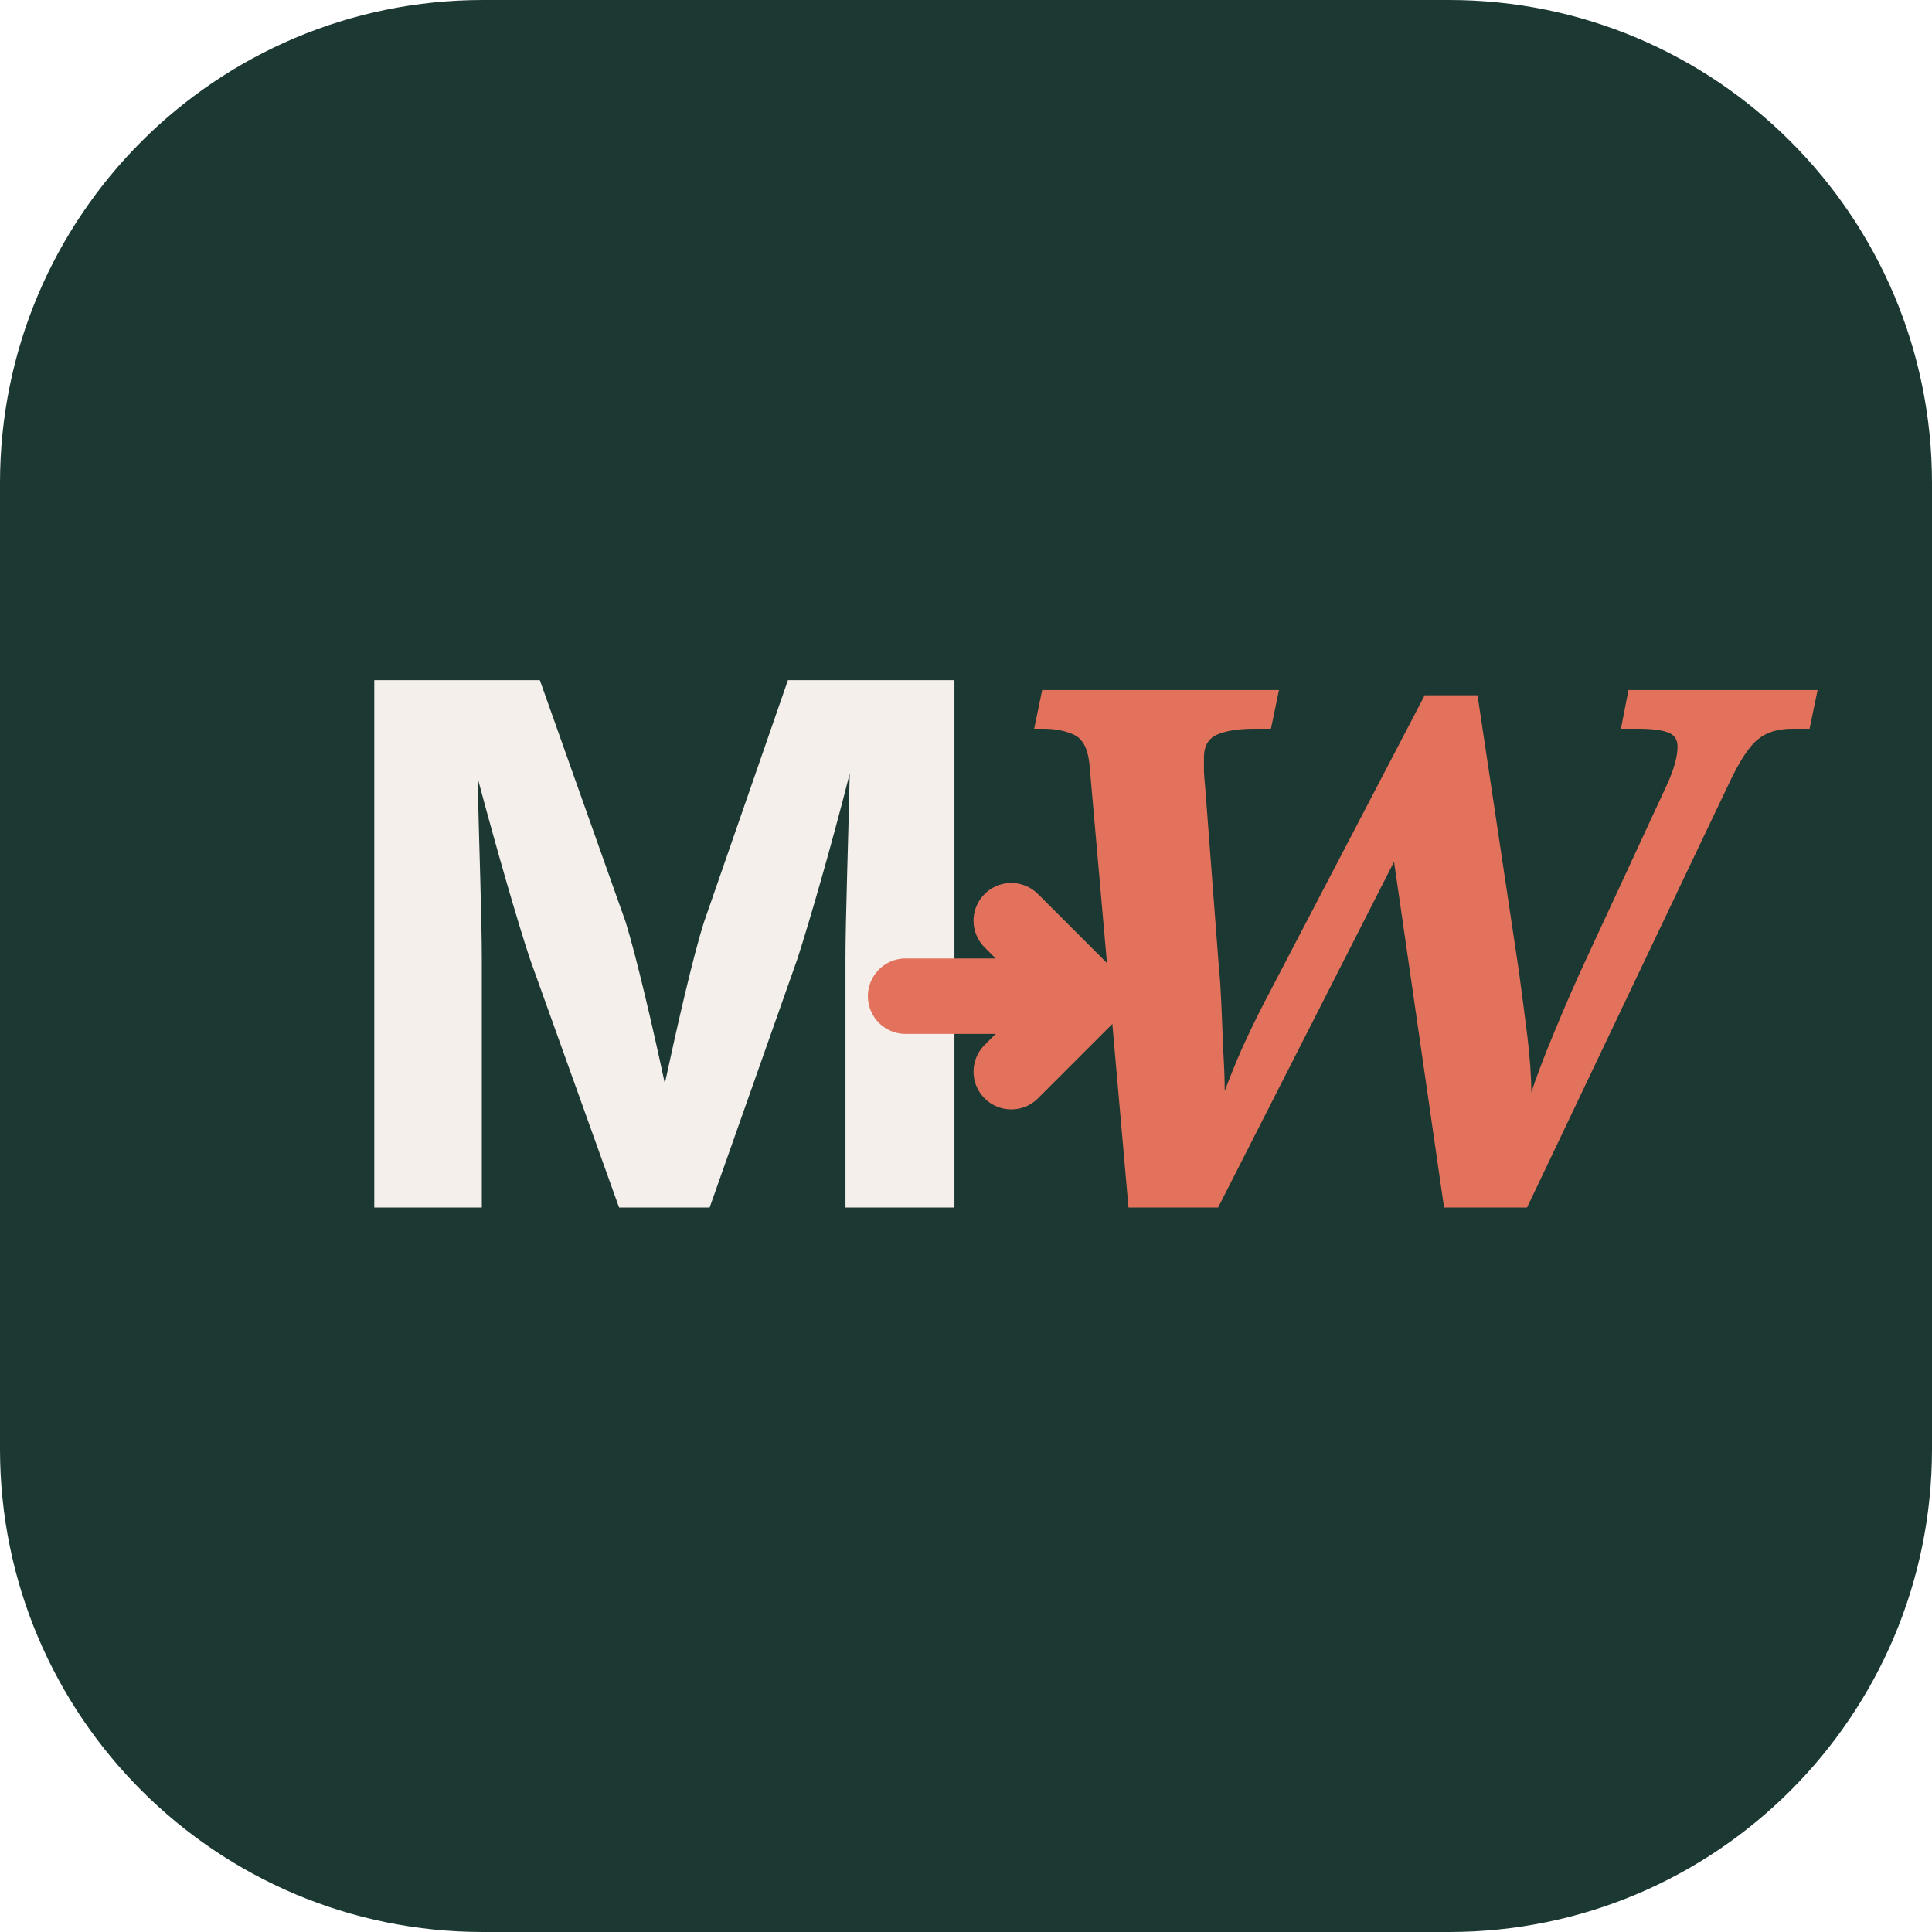
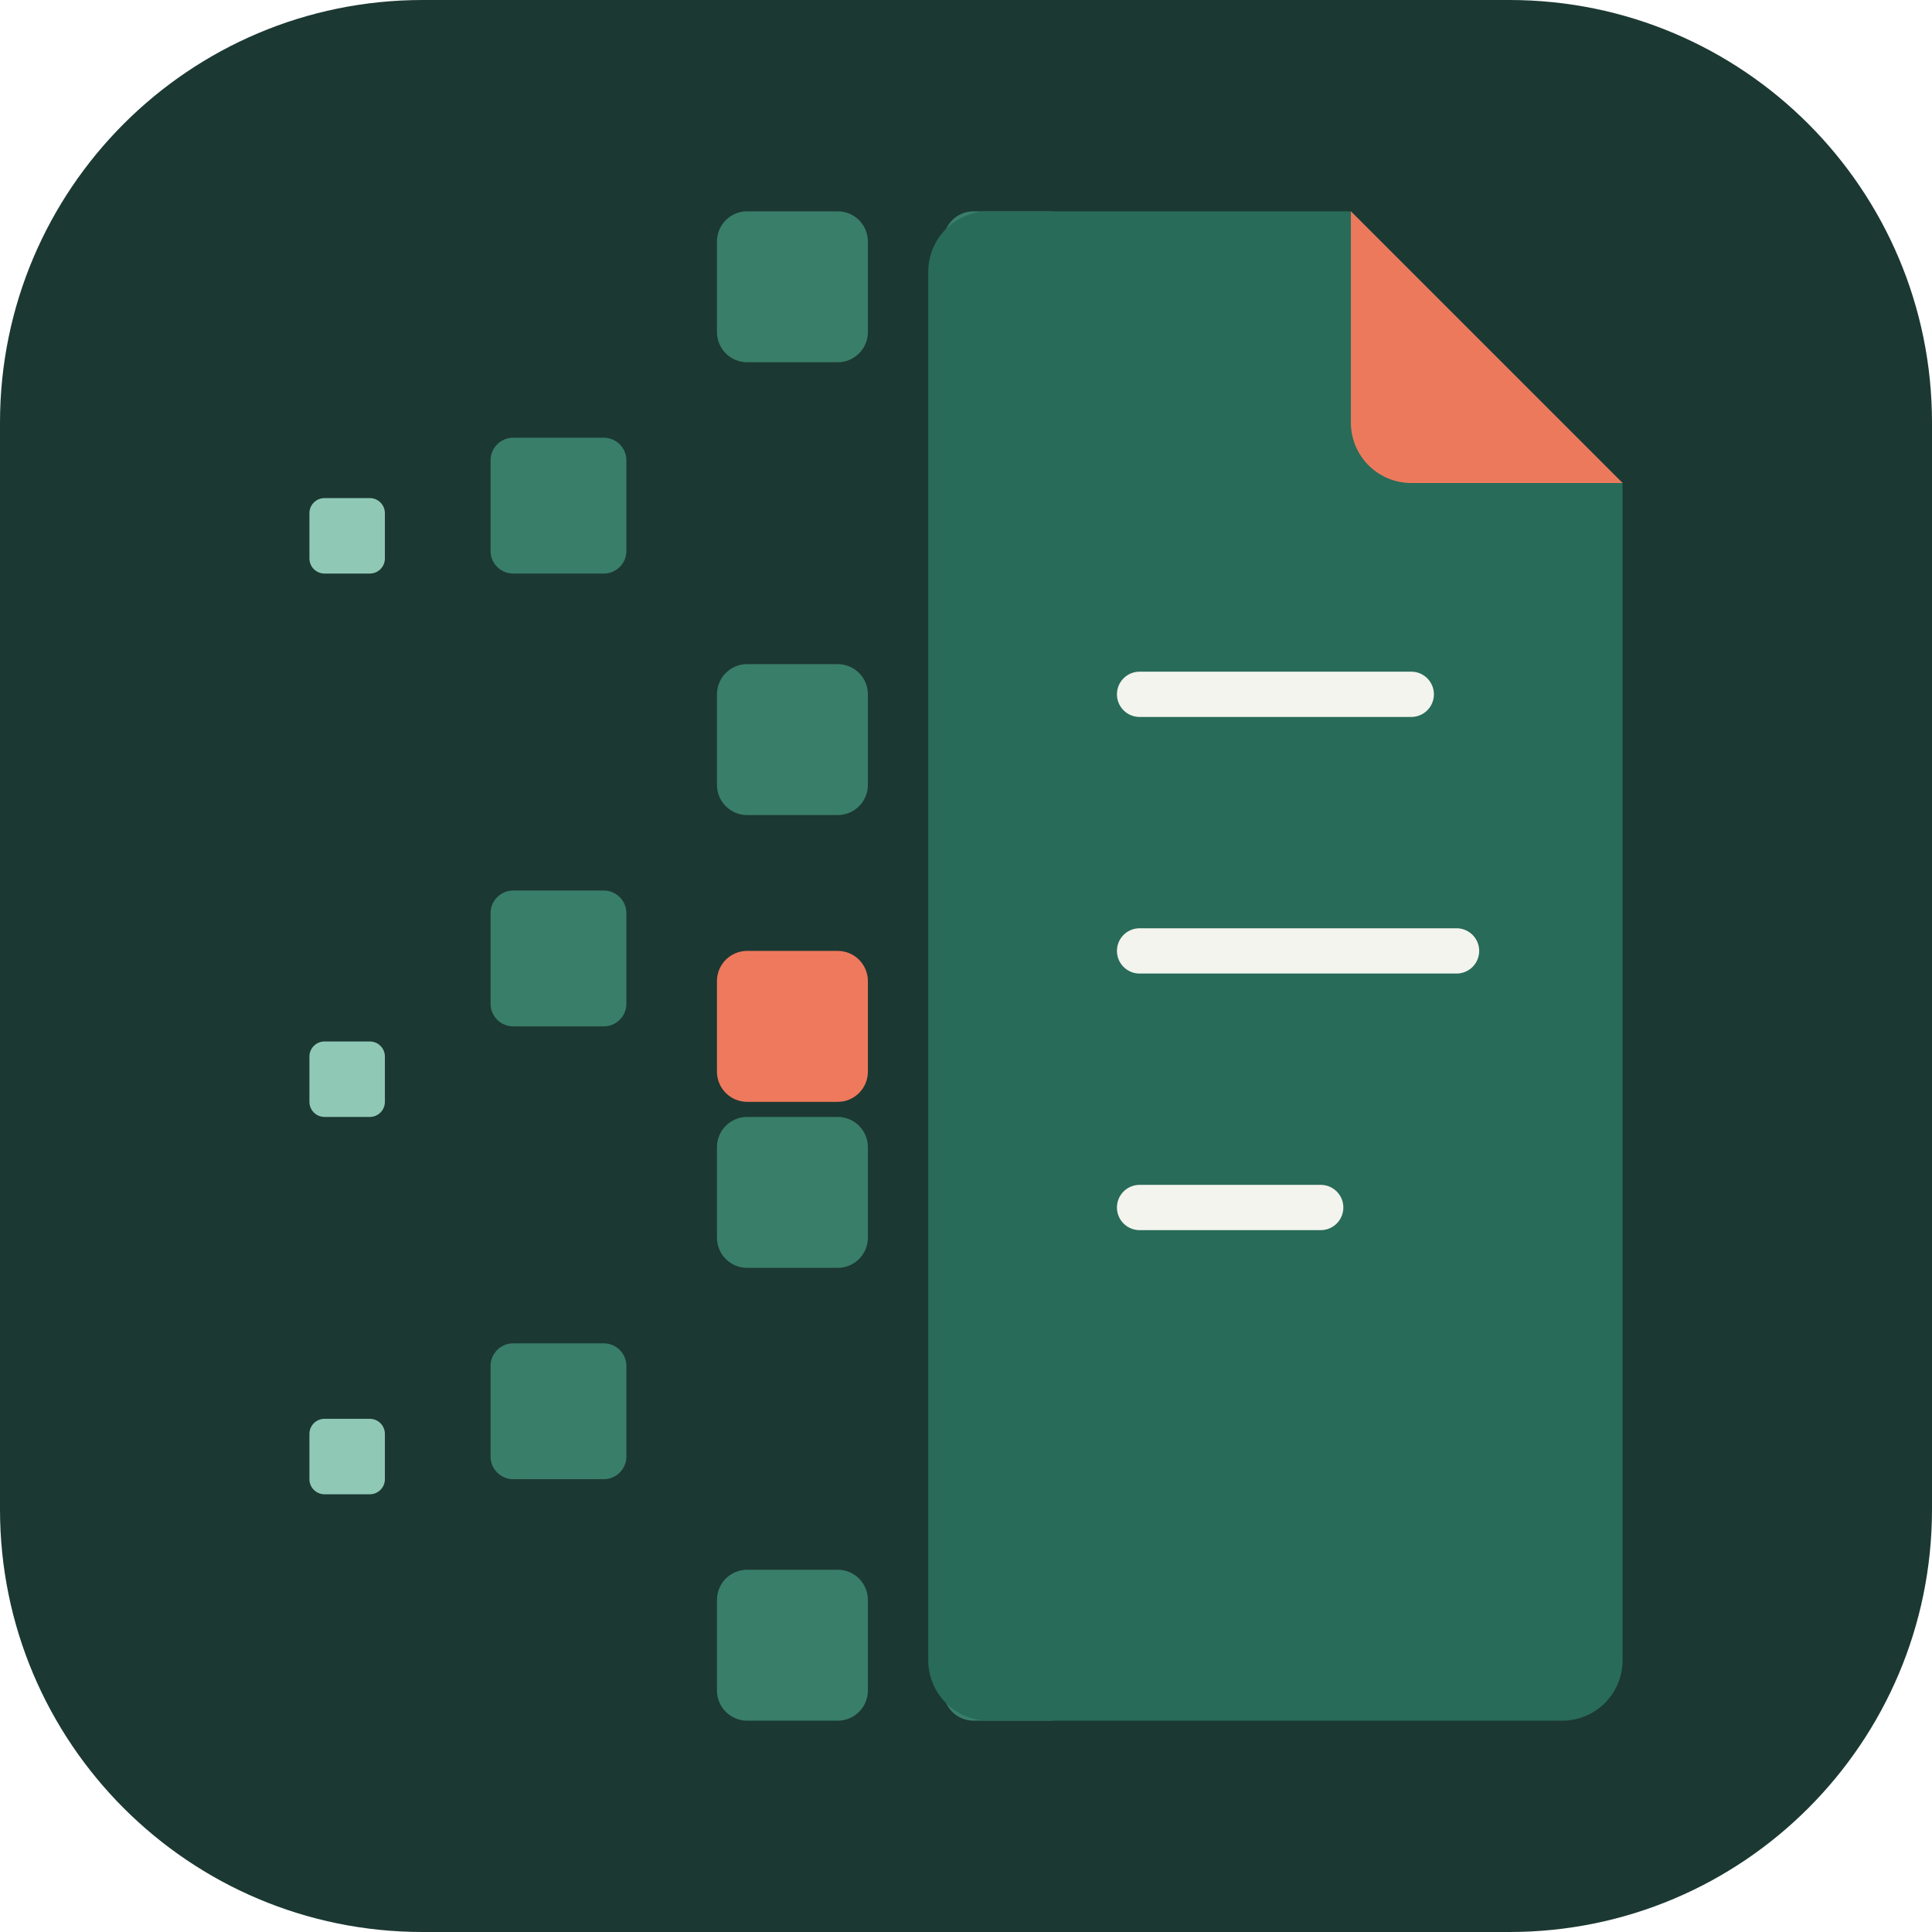
<svg xmlns="http://www.w3.org/2000/svg" viewBox="0 0 64 64">
-   <rect width="64" height="64" rx="16" fill="#1C3832" />
-   <text x="22" y="40" font-size="24" font-weight="700" font-family="Inter, -apple-system, sans-serif" fill="#F4EFEB" text-anchor="middle">M</text>
-   <path d="M30 33h6m0 0l-2.5-2.5M36 33l-2.5 2.5" stroke="#E2725B" stroke-width="2.5" stroke-linecap="round" stroke-linejoin="round" />
-   <text x="45" y="40" font-size="24" font-weight="700" font-family="Georgia, serif" font-style="italic" fill="#E2725B" text-anchor="middle">W</text>
+   <rect width="64" height="64" rx="14" fill="#1C3832" />
+   <g transform="translate(-28.75,-3.5) scale(0.5)">
+     <g shape-rendering="geometricPrecision">
+       <g fill="#397e68">
+         <rect x="105" y="21" width="10" height="10" rx="2" />
+         <rect x="120" y="21" width="9" height="10" rx="2" />
+         <rect x="90" y="36" width="9" height="9" rx="1.5" />
+         <rect x="105" y="51" width="10" height="10" rx="2" />
+         <rect x="90" y="66" width="9" height="9" rx="1.5" />
+         <rect x="105" y="81" width="10" height="10" rx="2" />
+         <rect x="90" y="96" width="9" height="9" rx="1.5" />
+         <rect x="105" y="111" width="10" height="10" rx="2" />
+         <rect x="120" y="111" width="9" height="10" rx="2" />
+       </g>
+       <g fill="#8fc9b5">
+         <rect x="78" y="40" width="5" height="5" rx="1" />
+         <rect x="78" y="76" width="5" height="5" rx="1" />
+         <rect x="78" y="101" width="5" height="5" rx="1" />
+       </g>
+       <rect x="105" y="70" width="10" height="10" rx="2" fill="#ef795d" />
+       <path d="M123 21h24l18 18v78a4 4 0 0 1-4 4h-38a4 4 0 0 1-4-4V25a4 4 0 0 1 4-4z" fill="#286b59" />
+       <path d="M147 21v14a4 4 0 0 0 4 4h14z" fill="#ed795d" />
+       <g fill="none" stroke="#f3f4ed" stroke-linecap="round" stroke-width="3">
+         <path d="M133 53h18" />
+         <path d="M133 70h21" />
+         <path d="M133 87h12" />
+       </g>
+     </g>
+   </g>
</svg>
